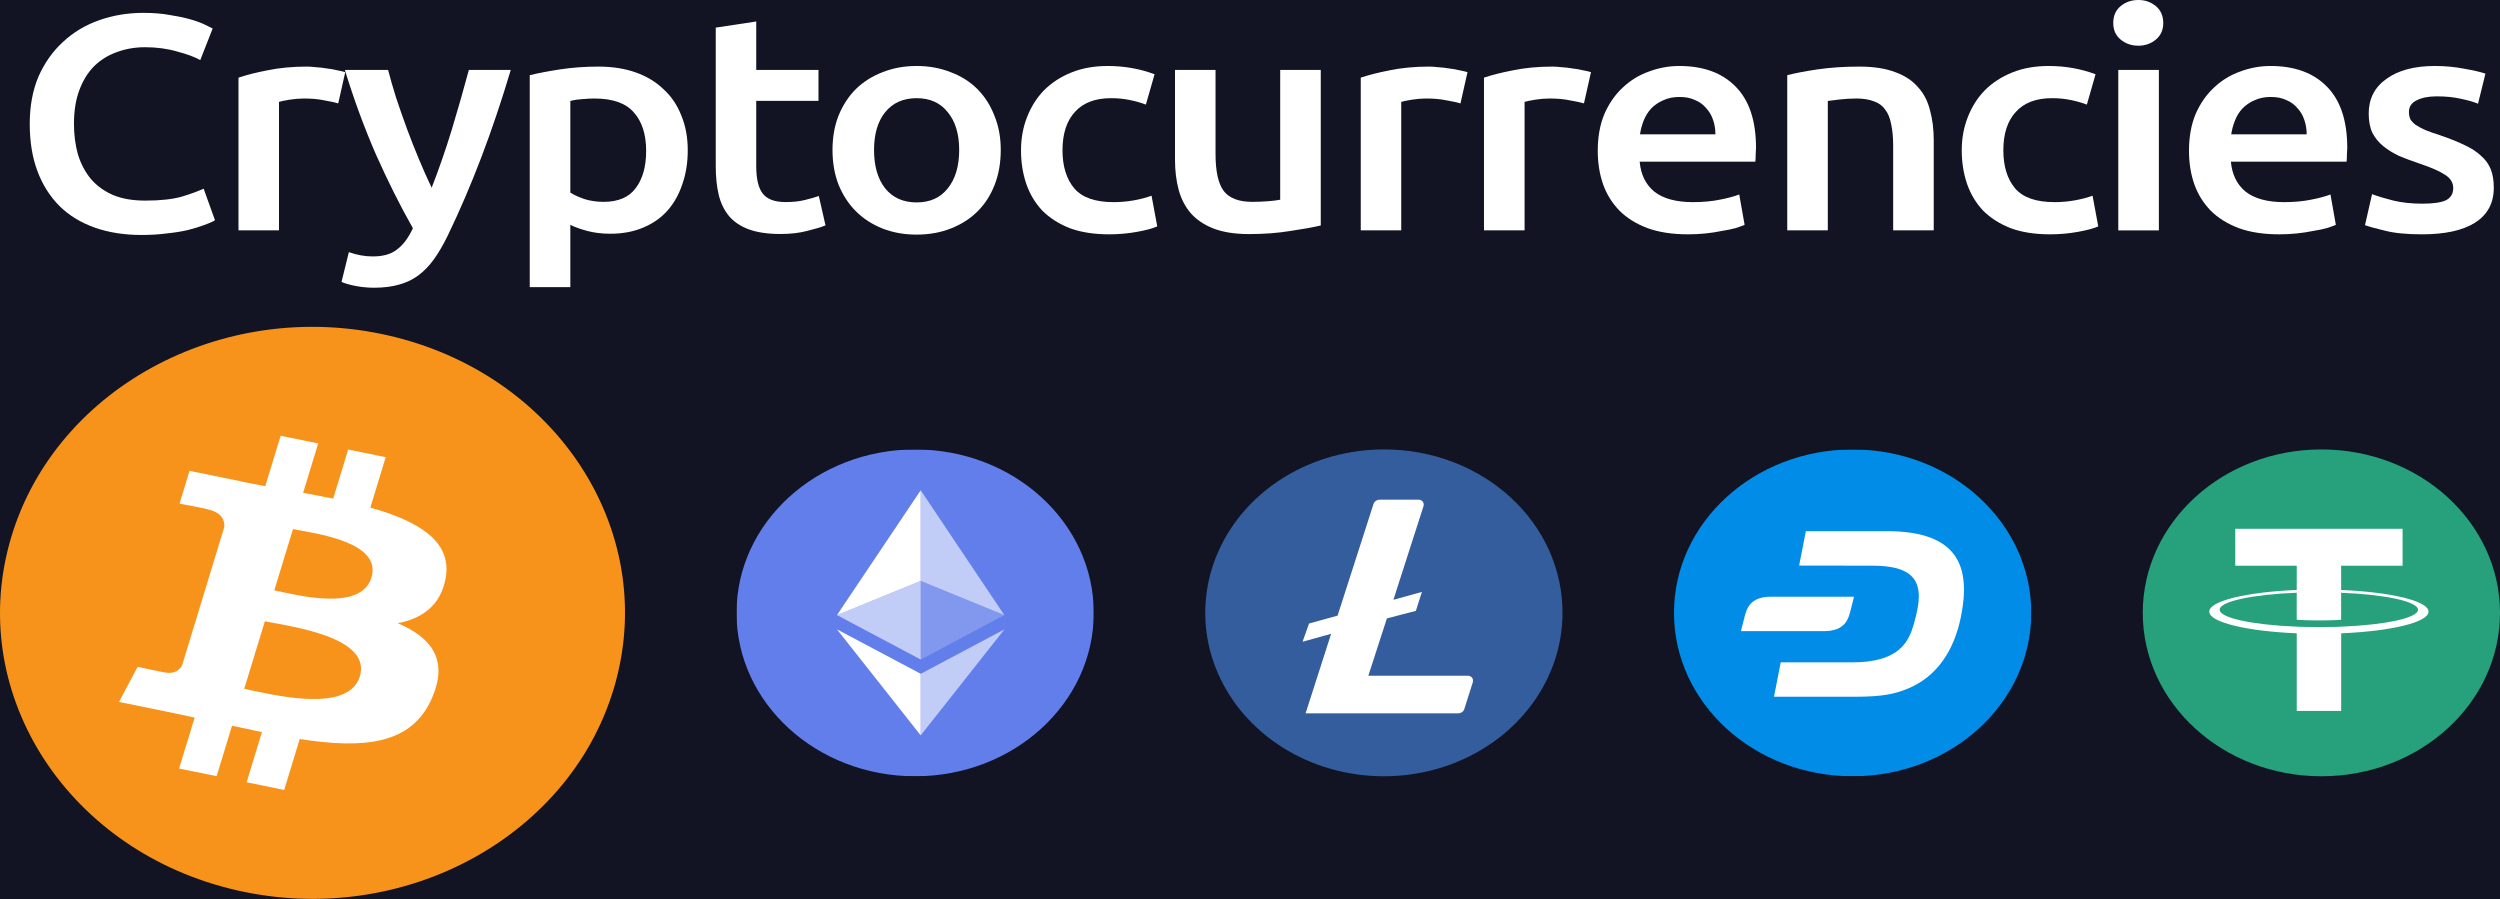
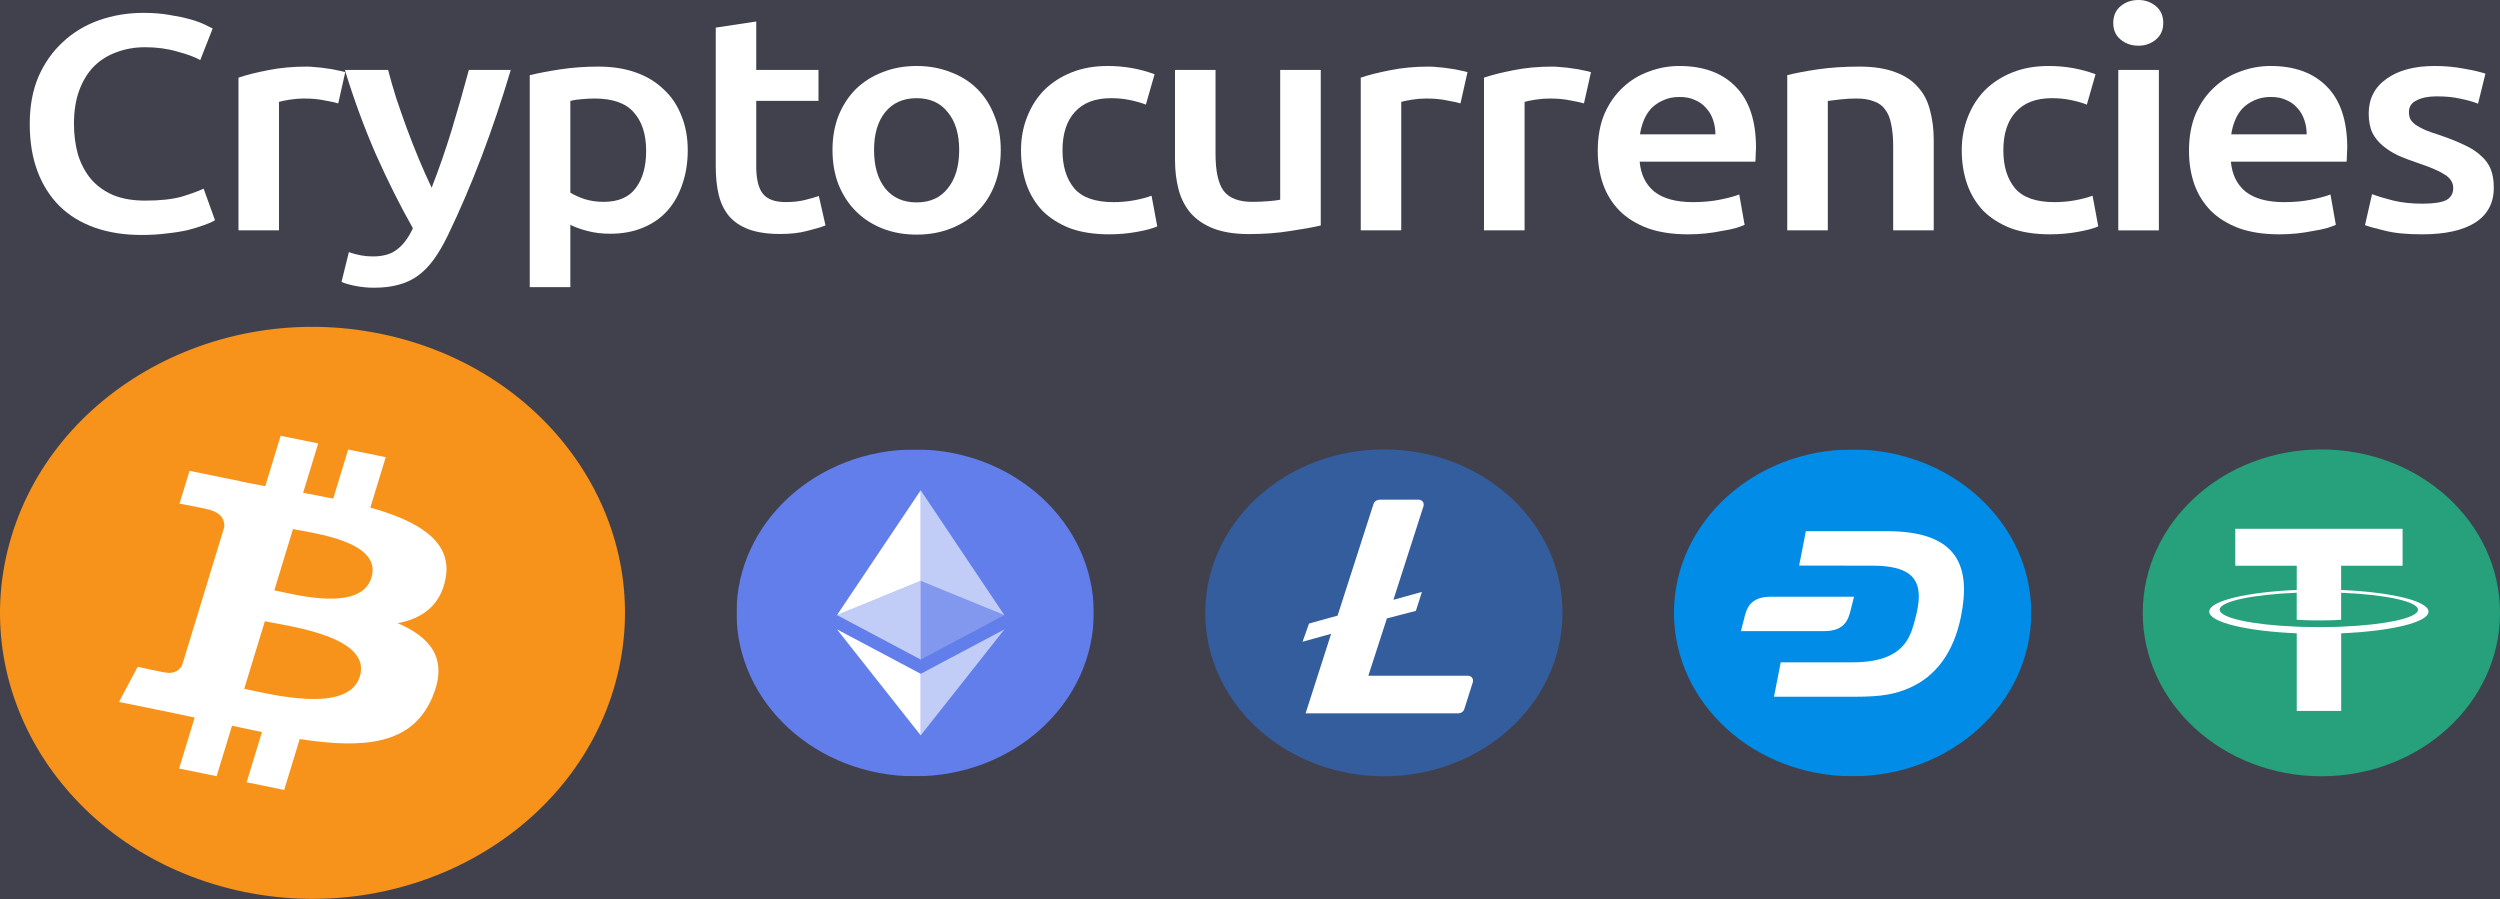
<svg xmlns="http://www.w3.org/2000/svg" width="89" height="32" viewBox="0 0 89 32" fill="none">
  <g id="1">
    <g id="desktop-main">
      <g id="Footer">
-         <mask id="path-3-inside-1_0_1" fill="white">
-           <path d="M-331.5 -132H1108.5V597H-331.5V-132Z" />
-         </mask>
-         <path d="M-331.5 -132H1108.5V597H-331.5V-132Z" fill="#070F1D" />
-         <path d="M-331.5 -132V-131H1108.5V-132V-133H-331.5V-132Z" fill="#282936" mask="url(#path-3-inside-1_0_1)" />
        <g id="mobile-payment-logos">
          <g id="logos-wrap-grid">
            <g id="Img - gateway_crypto:margin">
              <rect x="-35.5" y="-10" width="160" height="52" rx="10" fill="#161625" fill-opacity="0.8" />
              <rect x="-35" y="-9.5" width="159" height="51" rx="9.5" stroke="white" stroke-opacity="0.082" />
              <g id="image" clip-path="url(#clip0_0_1)">
                <path id="Vector" d="M76.856 8.202H75.411V2.49H76.856V8.202ZM77.012 0.819C77.012 1.067 76.924 1.263 76.749 1.409C76.574 1.554 76.367 1.627 76.128 1.627C75.881 1.627 75.67 1.554 75.495 1.409C75.319 1.263 75.232 1.067 75.232 0.819C75.232 0.564 75.319 0.364 75.495 0.218C75.67 0.073 75.881 0 76.128 0C76.367 0 76.574 0.073 76.749 0.218C76.924 0.364 77.012 0.564 77.012 0.819Z" fill="white" />
                <path id="Vector_2" d="M5.042 8.365C4.422 8.365 3.866 8.277 3.373 8.103C2.88 7.928 2.462 7.673 2.121 7.338C1.779 6.996 1.516 6.581 1.333 6.093C1.15 5.605 1.059 5.045 1.059 4.411C1.059 3.778 1.162 3.217 1.369 2.729C1.584 2.241 1.874 1.83 2.24 1.495C2.605 1.153 3.035 0.894 3.528 0.72C4.021 0.545 4.549 0.458 5.114 0.458C5.456 0.458 5.766 0.483 6.044 0.534C6.322 0.578 6.565 0.629 6.771 0.687C6.978 0.745 7.149 0.807 7.284 0.873C7.419 0.938 7.515 0.985 7.571 1.015L7.129 2.139C6.938 2.03 6.664 1.928 6.306 1.834C5.957 1.732 5.575 1.681 5.162 1.681C4.804 1.681 4.47 1.739 4.16 1.855C3.85 1.965 3.579 2.132 3.349 2.358C3.126 2.584 2.951 2.868 2.824 3.21C2.697 3.552 2.633 3.949 2.633 4.4C2.633 4.801 2.681 5.168 2.776 5.503C2.88 5.838 3.035 6.129 3.241 6.377C3.448 6.617 3.711 6.807 4.029 6.945C4.347 7.076 4.728 7.142 5.173 7.142C5.706 7.142 6.139 7.094 6.473 7C6.807 6.898 7.066 6.803 7.249 6.716L7.654 7.84C7.559 7.899 7.427 7.957 7.26 8.015C7.101 8.074 6.911 8.132 6.688 8.19C6.465 8.241 6.215 8.281 5.937 8.31C5.658 8.347 5.36 8.365 5.042 8.365Z" fill="white" />
                <path id="Vector_3" d="M25.481 0.983L26.922 0.765V2.49H29.138V3.592H26.922V5.917C26.922 6.376 27.002 6.703 27.16 6.9C27.319 7.096 27.589 7.194 27.97 7.194C28.232 7.194 28.463 7.169 28.661 7.118C28.868 7.067 29.03 7.02 29.15 6.976L29.388 8.024C29.221 8.09 29.003 8.155 28.733 8.221C28.463 8.293 28.145 8.33 27.78 8.33C27.335 8.33 26.962 8.275 26.66 8.166C26.366 8.057 26.132 7.9 25.957 7.697C25.782 7.485 25.659 7.234 25.588 6.943C25.517 6.645 25.481 6.307 25.481 5.928V0.983Z" fill="white" />
                <path id="Vector_4" d="M12.041 3.681C11.921 3.645 11.755 3.609 11.54 3.572C11.334 3.528 11.092 3.507 10.814 3.507C10.655 3.507 10.484 3.521 10.301 3.55C10.127 3.579 10.003 3.605 9.932 3.627V8.201H8.49V2.764C8.768 2.67 9.114 2.582 9.527 2.502C9.948 2.415 10.412 2.371 10.921 2.371C11.016 2.371 11.127 2.378 11.254 2.393C11.381 2.4 11.509 2.415 11.636 2.437C11.763 2.451 11.886 2.473 12.005 2.502C12.124 2.524 12.219 2.546 12.291 2.568L12.041 3.681Z" fill="white" />
                <path id="Vector_5" d="M18.183 2.49C17.538 4.659 16.791 6.625 15.94 8.387C15.781 8.714 15.617 8.994 15.45 9.227C15.283 9.46 15.097 9.653 14.89 9.806C14.683 9.959 14.452 10.068 14.198 10.134C13.943 10.207 13.649 10.243 13.315 10.243C13.092 10.243 12.869 10.221 12.647 10.178C12.432 10.134 12.269 10.087 12.158 10.036L12.42 8.976C12.706 9.078 12.989 9.129 13.267 9.129C13.641 9.129 13.931 9.046 14.138 8.878C14.353 8.718 14.54 8.467 14.699 8.125C14.245 7.324 13.808 6.45 13.386 5.504C12.973 4.557 12.603 3.552 12.277 2.49H13.816C13.895 2.795 13.991 3.127 14.102 3.483C14.222 3.84 14.349 4.204 14.484 4.575C14.619 4.939 14.762 5.303 14.914 5.667C15.065 6.031 15.216 6.37 15.367 6.683C15.621 6.035 15.86 5.347 16.083 4.619C16.305 3.884 16.508 3.174 16.691 2.49H18.183Z" fill="white" />
                <path id="Vector_6" d="M23.003 5.373C23.003 4.784 22.856 4.325 22.561 3.998C22.275 3.67 21.809 3.507 21.164 3.507C21.029 3.507 20.885 3.514 20.734 3.528C20.591 3.536 20.448 3.557 20.304 3.594V6.858C20.431 6.938 20.599 7.015 20.806 7.087C21.021 7.153 21.248 7.186 21.486 7.186C22.012 7.186 22.394 7.022 22.633 6.694C22.88 6.367 23.003 5.926 23.003 5.373ZM24.484 5.352C24.484 5.788 24.42 6.189 24.293 6.552C24.173 6.916 23.998 7.229 23.767 7.491C23.537 7.753 23.246 7.957 22.896 8.103C22.553 8.248 22.163 8.321 21.725 8.321C21.431 8.321 21.16 8.288 20.913 8.223C20.666 8.157 20.463 8.085 20.304 8.004V10.221H18.859V2.677C19.154 2.604 19.516 2.535 19.946 2.469C20.376 2.404 20.83 2.371 21.307 2.371C21.801 2.371 22.243 2.44 22.633 2.579C23.023 2.717 23.354 2.917 23.624 3.179C23.903 3.434 24.114 3.747 24.257 4.118C24.408 4.482 24.484 4.893 24.484 5.352Z" fill="white" />
                <path id="Vector_7" d="M35.627 5.34C35.627 5.791 35.555 6.202 35.412 6.573C35.269 6.944 35.066 7.261 34.803 7.523C34.541 7.785 34.222 7.988 33.849 8.134C33.483 8.279 33.077 8.352 32.632 8.352C32.186 8.352 31.781 8.279 31.415 8.134C31.049 7.988 30.735 7.785 30.472 7.523C30.21 7.261 30.003 6.944 29.852 6.573C29.709 6.202 29.637 5.791 29.637 5.34C29.637 4.888 29.709 4.481 29.852 4.117C30.003 3.746 30.21 3.429 30.472 3.167C30.743 2.906 31.061 2.705 31.427 2.567C31.793 2.422 32.194 2.349 32.632 2.349C33.069 2.349 33.471 2.422 33.837 2.567C34.211 2.705 34.529 2.906 34.791 3.167C35.054 3.429 35.257 3.746 35.4 4.117C35.551 4.481 35.627 4.888 35.627 5.34ZM34.147 5.34C34.147 4.772 34.012 4.324 33.742 3.997C33.479 3.662 33.109 3.495 32.632 3.495C32.155 3.495 31.781 3.662 31.51 3.997C31.248 4.324 31.116 4.772 31.116 5.34C31.116 5.914 31.248 6.369 31.51 6.704C31.781 7.039 32.155 7.206 32.632 7.206C33.109 7.206 33.479 7.039 33.742 6.704C34.012 6.369 34.147 5.914 34.147 5.34Z" fill="white" />
                <path id="Vector_8" d="M36.348 5.351C36.348 4.929 36.419 4.536 36.562 4.172C36.705 3.801 36.908 3.481 37.17 3.211C37.44 2.942 37.766 2.731 38.147 2.578C38.529 2.425 38.958 2.349 39.434 2.349C40.022 2.349 40.578 2.447 41.103 2.644L40.793 3.724C40.626 3.659 40.435 3.604 40.221 3.561C40.014 3.517 39.792 3.495 39.553 3.495C38.989 3.495 38.56 3.659 38.266 3.986C37.972 4.307 37.825 4.762 37.825 5.351C37.825 5.919 37.965 6.37 38.243 6.705C38.521 7.032 38.989 7.196 39.649 7.196C39.895 7.196 40.137 7.174 40.376 7.131C40.614 7.087 40.821 7.032 40.995 6.967L41.198 8.059C41.039 8.131 40.797 8.197 40.471 8.255C40.153 8.313 39.824 8.342 39.482 8.342C38.95 8.342 38.485 8.27 38.088 8.124C37.698 7.971 37.373 7.764 37.11 7.502C36.856 7.233 36.665 6.916 36.538 6.552C36.411 6.181 36.348 5.781 36.348 5.351Z" fill="white" />
                <path id="Vector_9" d="M51.993 3.681C51.874 3.645 51.707 3.609 51.492 3.572C51.286 3.528 51.044 3.507 50.766 3.507C50.607 3.507 50.436 3.521 50.253 3.55C50.079 3.579 49.956 3.605 49.884 3.627V8.201H48.443V2.764C48.721 2.67 49.066 2.582 49.479 2.502C49.9 2.415 50.365 2.371 50.873 2.371C50.968 2.371 51.079 2.378 51.206 2.393C51.334 2.4 51.461 2.415 51.588 2.437C51.715 2.451 51.838 2.473 51.957 2.502C52.076 2.524 52.172 2.546 52.243 2.568L51.993 3.681Z" fill="white" />
                <path id="Vector_10" d="M56.389 3.681C56.269 3.645 56.102 3.609 55.887 3.572C55.68 3.528 55.437 3.507 55.159 3.507C55 3.507 54.828 3.521 54.645 3.55C54.47 3.579 54.347 3.605 54.275 3.627V8.201H52.83V2.764C53.109 2.67 53.455 2.582 53.869 2.502C54.291 2.415 54.757 2.371 55.266 2.371C55.362 2.371 55.473 2.378 55.601 2.393C55.728 2.4 55.855 2.415 55.983 2.437C56.11 2.451 56.234 2.473 56.353 2.502C56.472 2.524 56.568 2.546 56.639 2.568L56.389 3.681Z" fill="white" />
                <path id="Vector_11" d="M56.88 5.373C56.88 4.871 56.959 4.43 57.119 4.052C57.286 3.674 57.505 3.361 57.775 3.113C58.046 2.858 58.356 2.669 58.706 2.545C59.056 2.414 59.414 2.349 59.78 2.349C60.64 2.349 61.308 2.593 61.785 3.08C62.271 3.568 62.514 4.296 62.514 5.264C62.514 5.337 62.51 5.42 62.502 5.515C62.502 5.602 62.498 5.682 62.49 5.755H58.372C58.412 6.214 58.587 6.57 58.897 6.825C59.215 7.072 59.673 7.196 60.27 7.196C60.62 7.196 60.938 7.167 61.224 7.109C61.519 7.051 61.75 6.989 61.917 6.923L62.108 8.004C62.028 8.04 61.917 8.08 61.774 8.124C61.638 8.161 61.479 8.193 61.296 8.222C61.121 8.259 60.93 8.288 60.723 8.31C60.516 8.332 60.306 8.342 60.091 8.342C59.542 8.342 59.064 8.27 58.658 8.124C58.252 7.971 57.918 7.764 57.656 7.502C57.393 7.233 57.198 6.92 57.071 6.563C56.944 6.199 56.88 5.802 56.88 5.373ZM61.069 4.783C61.069 4.601 61.041 4.43 60.986 4.27C60.93 4.103 60.847 3.961 60.735 3.845C60.632 3.721 60.5 3.626 60.341 3.561C60.19 3.488 60.007 3.452 59.792 3.452C59.569 3.452 59.374 3.492 59.207 3.572C59.04 3.644 58.897 3.743 58.778 3.866C58.666 3.99 58.579 4.132 58.515 4.292C58.451 4.452 58.408 4.616 58.384 4.783H61.069Z" fill="white" />
                <path id="Vector_12" d="M63.626 2.677C63.904 2.604 64.266 2.535 64.712 2.469C65.157 2.404 65.651 2.371 66.192 2.371C66.701 2.371 67.127 2.437 67.469 2.568C67.811 2.691 68.081 2.87 68.281 3.103C68.487 3.328 68.63 3.605 68.71 3.932C68.797 4.253 68.841 4.606 68.841 4.992V8.201H67.397V5.199C67.397 4.893 67.373 4.635 67.326 4.424C67.286 4.205 67.214 4.031 67.111 3.9C67.015 3.761 66.88 3.663 66.705 3.605C66.538 3.539 66.331 3.507 66.085 3.507C65.901 3.507 65.711 3.518 65.512 3.539C65.313 3.561 65.166 3.579 65.07 3.594V8.201H63.626V2.677Z" fill="white" />
                <path id="Vector_13" d="M69.838 5.351C69.838 4.929 69.91 4.536 70.053 4.172C70.197 3.801 70.399 3.481 70.662 3.211C70.933 2.942 71.259 2.731 71.641 2.578C72.023 2.425 72.453 2.349 72.931 2.349C73.52 2.349 74.077 2.447 74.602 2.644L74.292 3.724C74.125 3.659 73.934 3.604 73.719 3.561C73.512 3.517 73.289 3.495 73.05 3.495C72.485 3.495 72.055 3.659 71.761 3.986C71.466 4.307 71.319 4.762 71.319 5.351C71.319 5.919 71.458 6.37 71.737 6.705C72.015 7.032 72.485 7.196 73.146 7.196C73.392 7.196 73.635 7.174 73.874 7.131C74.113 7.087 74.32 7.032 74.495 6.967L74.698 8.059C74.539 8.131 74.296 8.197 73.969 8.255C73.651 8.313 73.321 8.342 72.978 8.342C72.445 8.342 71.979 8.27 71.582 8.124C71.192 7.971 70.865 7.764 70.602 7.502C70.348 7.233 70.157 6.916 70.029 6.552C69.902 6.181 69.838 5.781 69.838 5.351Z" fill="white" />
                <path id="Vector_14" d="M77.928 5.373C77.928 4.871 78.008 4.43 78.167 4.052C78.334 3.674 78.553 3.361 78.824 3.113C79.094 2.858 79.404 2.669 79.755 2.545C80.105 2.414 80.463 2.349 80.829 2.349C81.688 2.349 82.357 2.593 82.834 3.08C83.319 3.568 83.562 4.296 83.562 5.264C83.562 5.337 83.558 5.42 83.55 5.515C83.55 5.602 83.546 5.682 83.538 5.755H79.42C79.46 6.214 79.635 6.57 79.946 6.825C80.264 7.072 80.721 7.196 81.318 7.196C81.668 7.196 81.987 7.167 82.273 7.109C82.567 7.051 82.798 6.989 82.965 6.923L83.156 8.004C83.077 8.04 82.965 8.08 82.822 8.124C82.687 8.161 82.528 8.193 82.345 8.222C82.17 8.259 81.979 8.288 81.772 8.31C81.565 8.332 81.354 8.342 81.139 8.342C80.59 8.342 80.113 8.27 79.707 8.124C79.301 7.971 78.967 7.764 78.704 7.502C78.442 7.233 78.247 6.92 78.119 6.563C77.992 6.199 77.928 5.802 77.928 5.373ZM82.118 4.783C82.118 4.601 82.09 4.43 82.034 4.27C81.979 4.103 81.895 3.961 81.784 3.845C81.68 3.721 81.549 3.626 81.39 3.561C81.239 3.488 81.056 3.452 80.841 3.452C80.618 3.452 80.423 3.492 80.256 3.572C80.089 3.644 79.946 3.743 79.826 3.866C79.715 3.99 79.627 4.132 79.564 4.292C79.5 4.452 79.456 4.616 79.432 4.783H82.118Z" fill="white" />
                <path id="Vector_15" d="M86.236 7.251C86.618 7.251 86.897 7.211 87.072 7.131C87.247 7.043 87.335 6.898 87.335 6.694C87.335 6.505 87.239 6.348 87.048 6.225C86.865 6.101 86.558 5.966 86.129 5.821C85.866 5.733 85.623 5.642 85.4 5.548C85.185 5.446 84.998 5.329 84.839 5.198C84.68 5.067 84.552 4.911 84.457 4.729C84.369 4.54 84.326 4.31 84.326 4.041C84.326 3.517 84.536 3.106 84.958 2.807C85.38 2.502 85.953 2.349 86.678 2.349C87.044 2.349 87.394 2.382 87.729 2.447C88.063 2.505 88.314 2.564 88.481 2.622L88.218 3.692C88.059 3.626 87.856 3.568 87.609 3.517C87.362 3.459 87.076 3.43 86.749 3.43C86.455 3.43 86.216 3.477 86.033 3.572C85.85 3.659 85.758 3.797 85.758 3.986C85.758 4.081 85.774 4.165 85.806 4.238C85.846 4.31 85.91 4.379 85.997 4.445C86.085 4.503 86.2 4.565 86.343 4.631C86.487 4.689 86.662 4.751 86.869 4.816C87.211 4.933 87.502 5.049 87.74 5.166C87.979 5.275 88.174 5.402 88.326 5.548C88.485 5.686 88.6 5.846 88.672 6.028C88.744 6.21 88.779 6.428 88.779 6.683C88.779 7.229 88.557 7.644 88.111 7.928C87.673 8.204 87.044 8.342 86.224 8.342C85.675 8.342 85.233 8.299 84.899 8.211C84.564 8.131 84.329 8.066 84.194 8.015L84.445 6.912C84.66 6.992 84.915 7.069 85.209 7.142C85.512 7.214 85.854 7.251 86.236 7.251Z" fill="white" />
                <path id="Vector_16" d="M47.019 8.027C46.74 8.092 46.379 8.158 45.933 8.223C45.488 8.296 44.999 8.333 44.466 8.333C43.965 8.333 43.544 8.267 43.202 8.136C42.868 8.005 42.597 7.823 42.391 7.59C42.192 7.357 42.049 7.08 41.961 6.76C41.874 6.432 41.83 6.076 41.83 5.69V2.49H43.273V5.482C43.273 6.094 43.369 6.531 43.56 6.793C43.758 7.055 44.1 7.186 44.585 7.186C44.76 7.186 44.943 7.179 45.134 7.164C45.333 7.149 45.48 7.131 45.575 7.109V2.49H47.019V8.027Z" fill="white" />
                <path id="Vector_17" d="M21.917 24.281C20.431 29.736 14.394 33.056 8.433 31.695C2.474 30.335 -1.153 24.81 0.333 19.356C1.819 13.9 7.856 10.58 13.815 11.94C19.776 13.3 23.403 18.826 21.917 24.281Z" fill="#F7931A" />
                <path id="Vector_18" d="M15.865 20.582C16.107 19.258 14.873 18.545 13.184 18.07L13.732 16.276L12.395 16.003L11.862 17.751C11.51 17.679 11.149 17.612 10.791 17.545L11.328 15.786L9.991 15.514L9.443 17.308C9.152 17.253 8.867 17.2 8.589 17.144L8.591 17.138L6.747 16.762L6.391 17.929C6.391 17.929 7.383 18.114 7.362 18.126C7.904 18.236 8.002 18.529 7.985 18.761L7.361 20.806C7.399 20.814 7.447 20.825 7.5 20.842C7.456 20.833 7.408 20.823 7.359 20.814L6.485 23.677C6.419 23.812 6.251 24.014 5.872 23.937C5.885 23.953 4.9 23.739 4.9 23.739L4.236 24.989L5.976 25.343C6.3 25.41 6.617 25.479 6.93 25.545L6.376 27.36L7.712 27.632L8.26 25.836C8.625 25.917 8.979 25.992 9.325 26.062L8.779 27.849L10.117 28.122L10.67 26.31C12.95 26.662 14.664 26.52 15.386 24.835C15.968 23.479 15.357 22.696 14.158 22.186C15.031 22.022 15.689 21.552 15.865 20.582ZM12.81 24.082C12.396 25.439 9.601 24.706 8.694 24.522L9.429 22.117C10.335 22.302 13.242 22.668 12.81 24.082ZM13.223 20.563C12.846 21.797 10.519 21.17 9.765 21.016L10.43 18.835C11.185 18.989 13.616 19.276 13.223 20.563Z" fill="white" />
                <g id="Clip path group">
                  <mask id="mask0_0_1" style="mask-type:alpha" maskUnits="userSpaceOnUse" x="26" y="16" width="13" height="12">
                    <g id="a">
                      <path id="Vector_19" d="M38.938 16H26.22V27.635H38.938V16Z" fill="black" />
                    </g>
                  </mask>
                  <g mask="url(#mask0_0_1)">
                    <g id="Group">
                      <path id="Vector_20" d="M32.578 27.635C36.09 27.635 38.938 25.031 38.938 21.818C38.938 18.605 36.09 16 32.578 16C29.067 16 26.22 18.605 26.22 21.818C26.22 25.031 29.067 27.635 32.578 27.635Z" fill="#627EEA" />
                      <path id="Vector_21" d="M32.777 17.454V20.68L35.755 21.898L32.777 17.454Z" fill="white" fill-opacity="0.604" />
                      <path id="Vector_22" d="M32.777 17.454L29.796 21.898L32.777 20.68V17.454Z" fill="white" />
                      <path id="Vector_23" d="M32.777 23.988V26.179L35.758 22.405L32.777 23.988Z" fill="white" fill-opacity="0.604" />
                      <path id="Vector_24" d="M32.777 26.179V23.987L29.796 22.405L32.777 26.179Z" fill="white" />
                      <path id="Vector_25" d="M32.777 23.48L35.755 21.897L32.777 20.68V23.48Z" fill="white" fill-opacity="0.2" />
                      <path id="Vector_26" d="M29.796 21.897L32.777 23.48V20.68L29.796 21.897Z" fill="white" fill-opacity="0.604" />
                    </g>
                  </g>
                </g>
                <path id="Vector_27" d="M49.27 27.008C52.401 27.008 54.94 24.685 54.94 21.819C54.94 18.953 52.401 16.63 49.27 16.63C46.139 16.63 43.601 18.953 43.601 21.819C43.601 24.685 46.139 27.008 49.27 27.008Z" fill="white" />
                <path id="Vector_28" d="M49.266 16C48.008 16 46.779 16.341 45.733 16.98C44.687 17.62 43.872 18.528 43.391 19.591C42.91 20.654 42.784 21.824 43.029 22.953C43.275 24.081 43.88 25.118 44.77 25.931C45.659 26.745 46.792 27.299 48.026 27.523C49.259 27.748 50.538 27.633 51.7 27.192C52.861 26.752 53.855 26.006 54.553 25.05C55.252 24.093 55.625 22.968 55.625 21.818C55.627 21.056 55.466 20.301 55.15 19.596C54.833 18.892 54.368 18.251 53.781 17.711C53.194 17.171 52.496 16.741 51.728 16.448C50.96 16.154 50.136 16.002 49.303 16H49.266ZM49.374 22.015L48.712 24.057H52.253C52.276 24.056 52.3 24.06 52.322 24.068C52.344 24.075 52.364 24.087 52.381 24.101C52.398 24.116 52.412 24.133 52.422 24.153C52.432 24.172 52.437 24.194 52.438 24.215V24.269L52.13 25.241C52.116 25.286 52.086 25.327 52.044 25.355C52.002 25.383 51.951 25.398 51.899 25.395H46.479L47.388 22.564L46.371 22.846L46.602 22.198L47.618 21.916L48.896 17.944C48.91 17.898 48.941 17.858 48.983 17.83C49.025 17.802 49.076 17.788 49.127 17.789H50.498C50.521 17.788 50.545 17.792 50.567 17.799C50.589 17.807 50.609 17.818 50.626 17.833C50.643 17.848 50.657 17.865 50.667 17.885C50.676 17.904 50.682 17.925 50.683 17.947V18L49.605 21.353L50.621 21.071L50.405 21.747L49.374 22.015Z" fill="#345D9D" />
                <g id="Clip path group_2">
                  <mask id="mask1_0_1" style="mask-type:alpha" maskUnits="userSpaceOnUse" x="59" y="16" width="14" height="12">
                    <g id="b">
                      <path id="Vector_29" d="M72.313 16H59.594V27.635H72.313V16Z" fill="black" />
                    </g>
                  </mask>
                  <g mask="url(#mask1_0_1)">
                    <g id="Group_2">
                      <path id="Vector_30" d="M65.954 27.635C69.466 27.635 72.313 25.031 72.313 21.818C72.313 18.605 69.466 16 65.954 16C62.441 16 59.594 18.605 59.594 21.818C59.594 25.031 62.441 27.635 65.954 27.635Z" fill="#008CE7" />
                      <path id="Vector_31" d="M67.18 18.91H64.288L64.049 20.134L66.657 20.138C67.941 20.138 68.322 20.564 68.31 21.272C68.305 21.635 68.132 22.249 68.058 22.447C67.861 22.977 67.454 23.582 65.929 23.58L63.394 23.579L63.154 24.804H66.039C67.056 24.804 67.489 24.696 67.946 24.503C68.962 24.074 69.566 23.157 69.809 21.959C70.169 20.178 69.72 18.91 67.18 18.91Z" fill="white" />
                      <path id="Vector_32" d="M65.877 21.744C65.971 21.387 66.001 21.243 66.001 21.243H63.041C62.285 21.243 62.176 21.694 62.105 21.966C62.01 22.323 61.98 22.468 61.98 22.468H64.94C65.697 22.468 65.805 22.017 65.877 21.744Z" fill="white" />
                    </g>
                  </g>
                </g>
                <path id="Vector_33" d="M82.641 27.635C86.153 27.635 89 25.031 89 21.818C89 18.605 86.153 16 82.641 16C79.129 16 76.282 18.605 76.282 21.818C76.282 25.031 79.129 27.635 82.641 27.635Z" fill="#26A17B" />
                <path id="Vector_34" d="M83.344 22.31C83.3 22.313 83.07 22.324 82.559 22.324C82.151 22.324 81.864 22.314 81.763 22.309C80.192 22.246 79.02 22.001 79.02 21.705C79.02 21.41 80.193 21.163 81.763 21.101V22.064C81.865 22.071 82.16 22.087 82.567 22.087C83.055 22.087 83.299 22.068 83.344 22.064V21.102C84.912 21.165 86.081 21.412 86.081 21.706C86.081 22.001 84.911 22.246 83.344 22.31ZM83.344 21.002V20.14H85.532V18.826H79.576V20.14H81.764V21.002C79.986 21.076 78.649 21.393 78.649 21.773C78.649 22.154 79.987 22.471 81.764 22.546V25.309H83.346V22.546C85.12 22.472 86.455 22.155 86.455 21.774C86.455 21.395 85.12 21.077 83.346 21.003" fill="white" />
              </g>
            </g>
          </g>
        </g>
      </g>
    </g>
  </g>
  <defs>
    <clipPath id="clip0_0_1">
      <rect width="89" height="32" fill="white" />
    </clipPath>
  </defs>
</svg>
